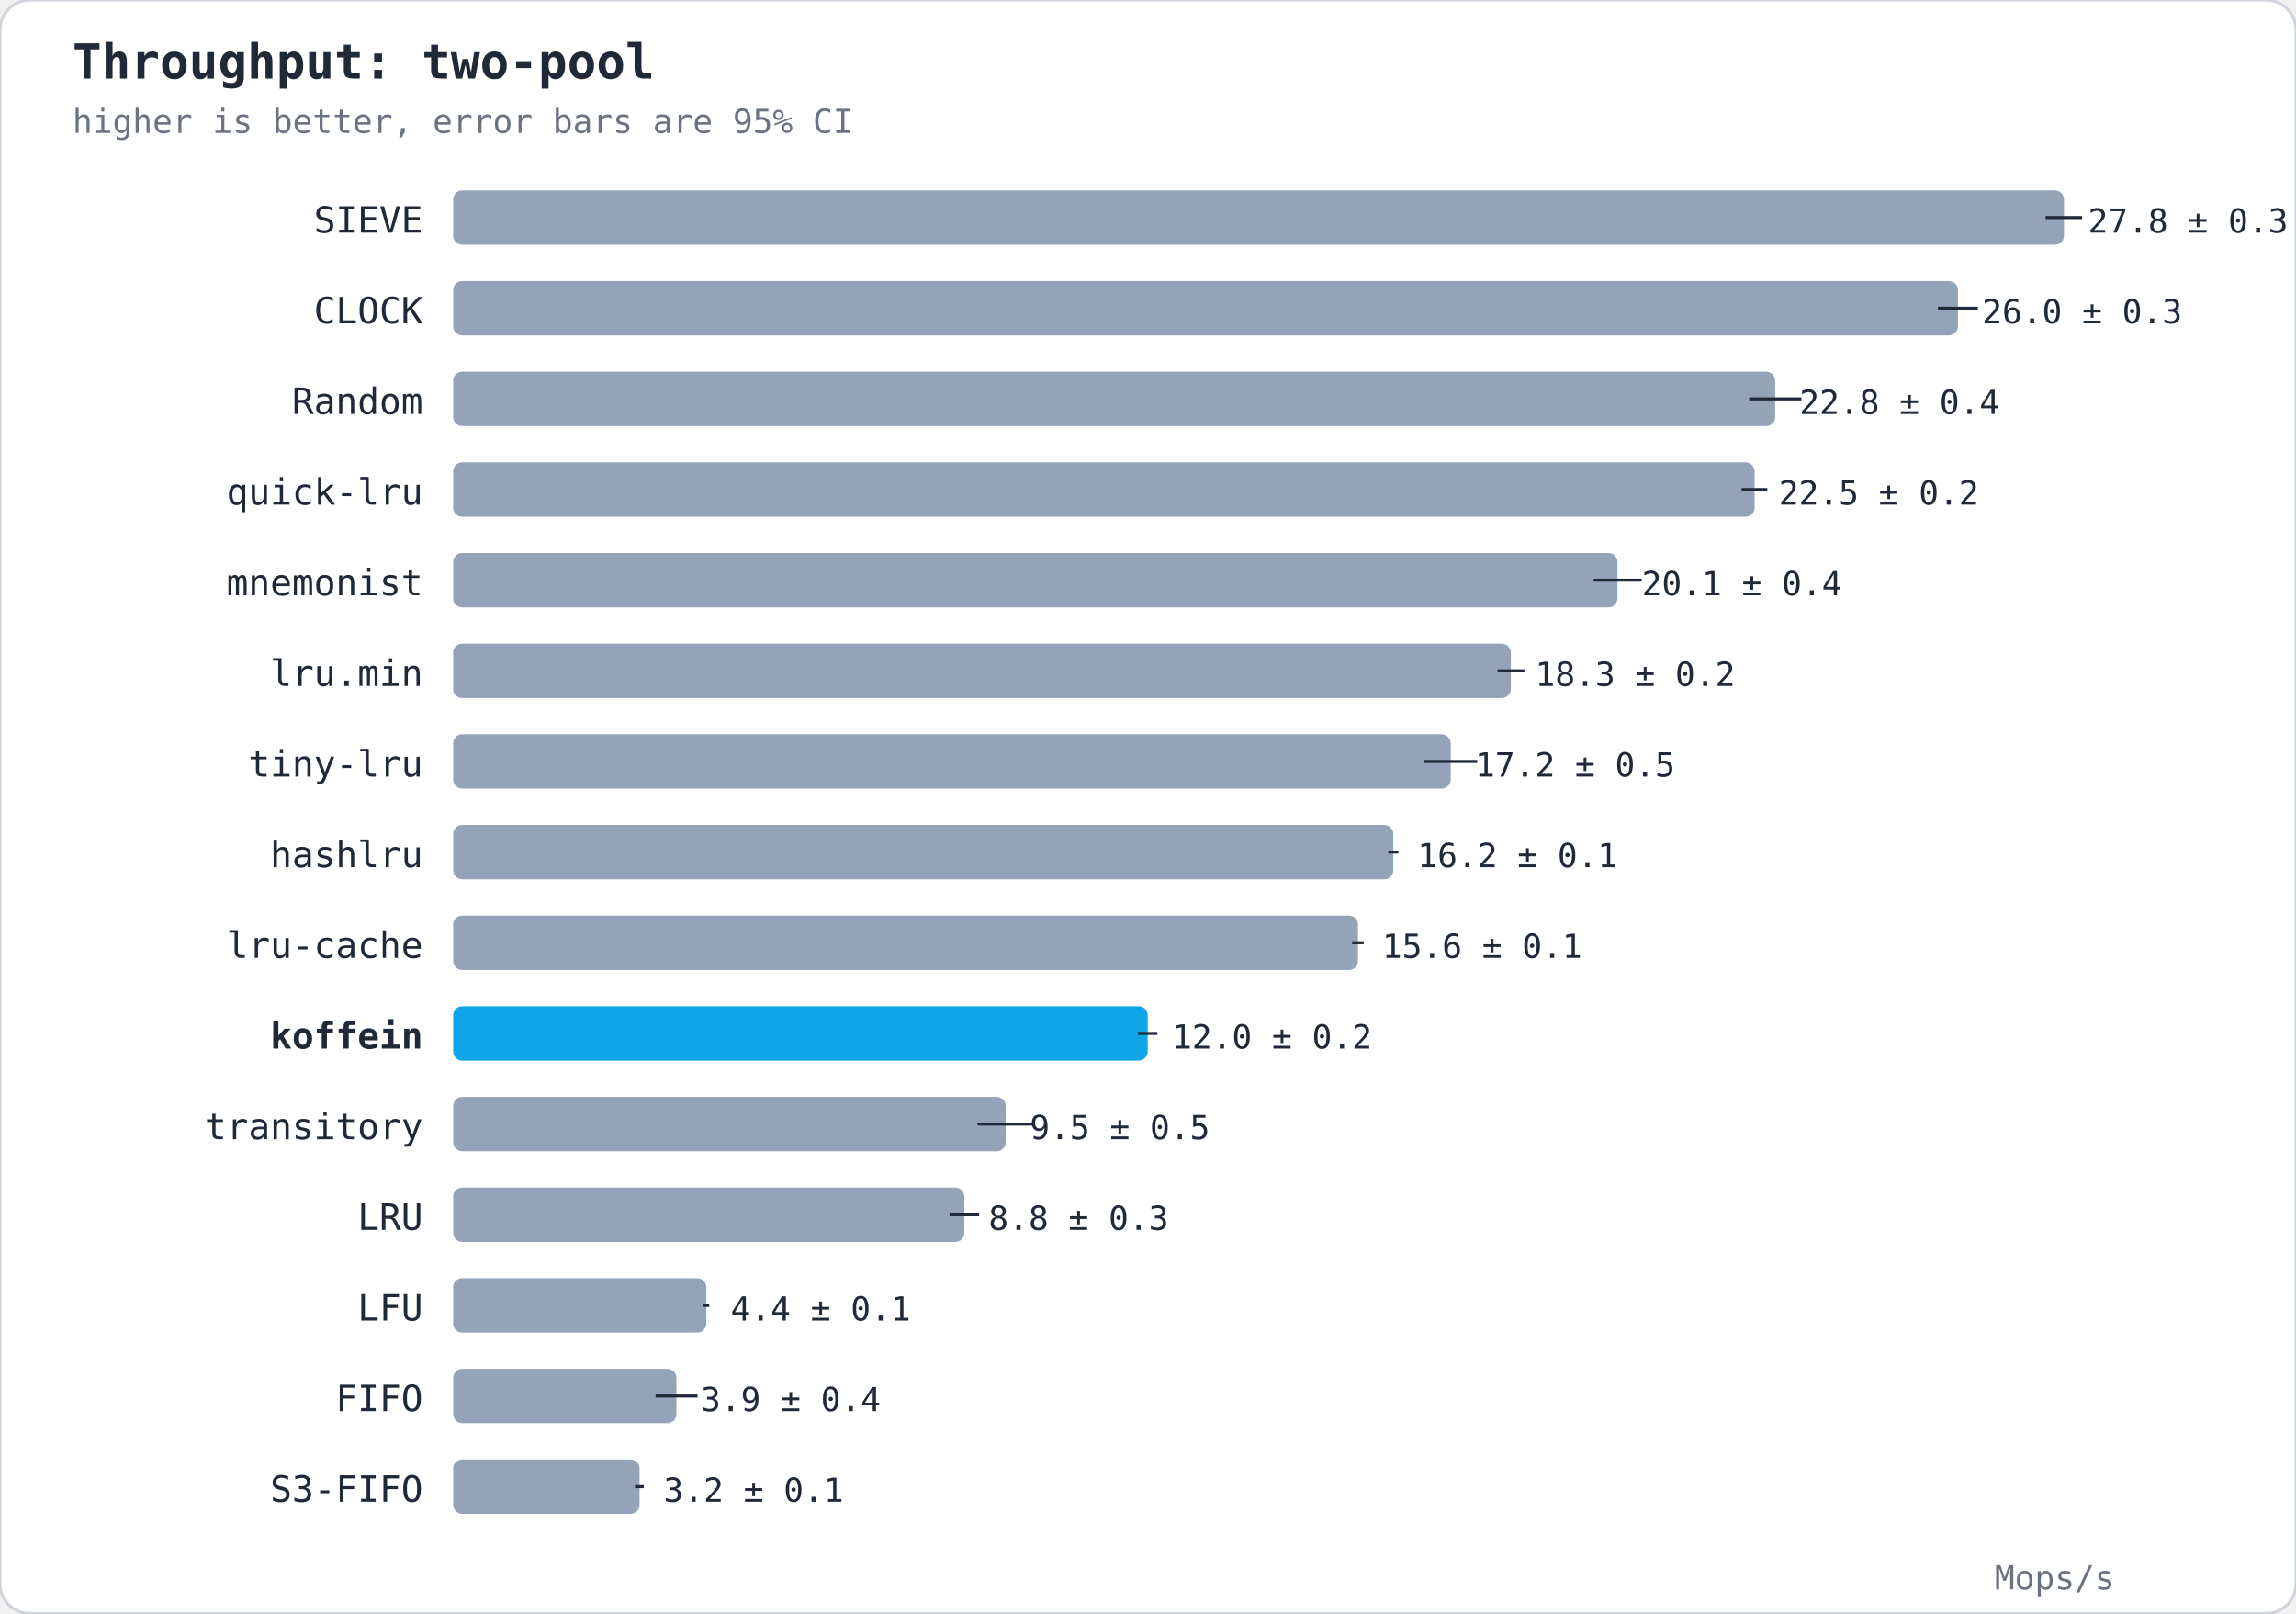
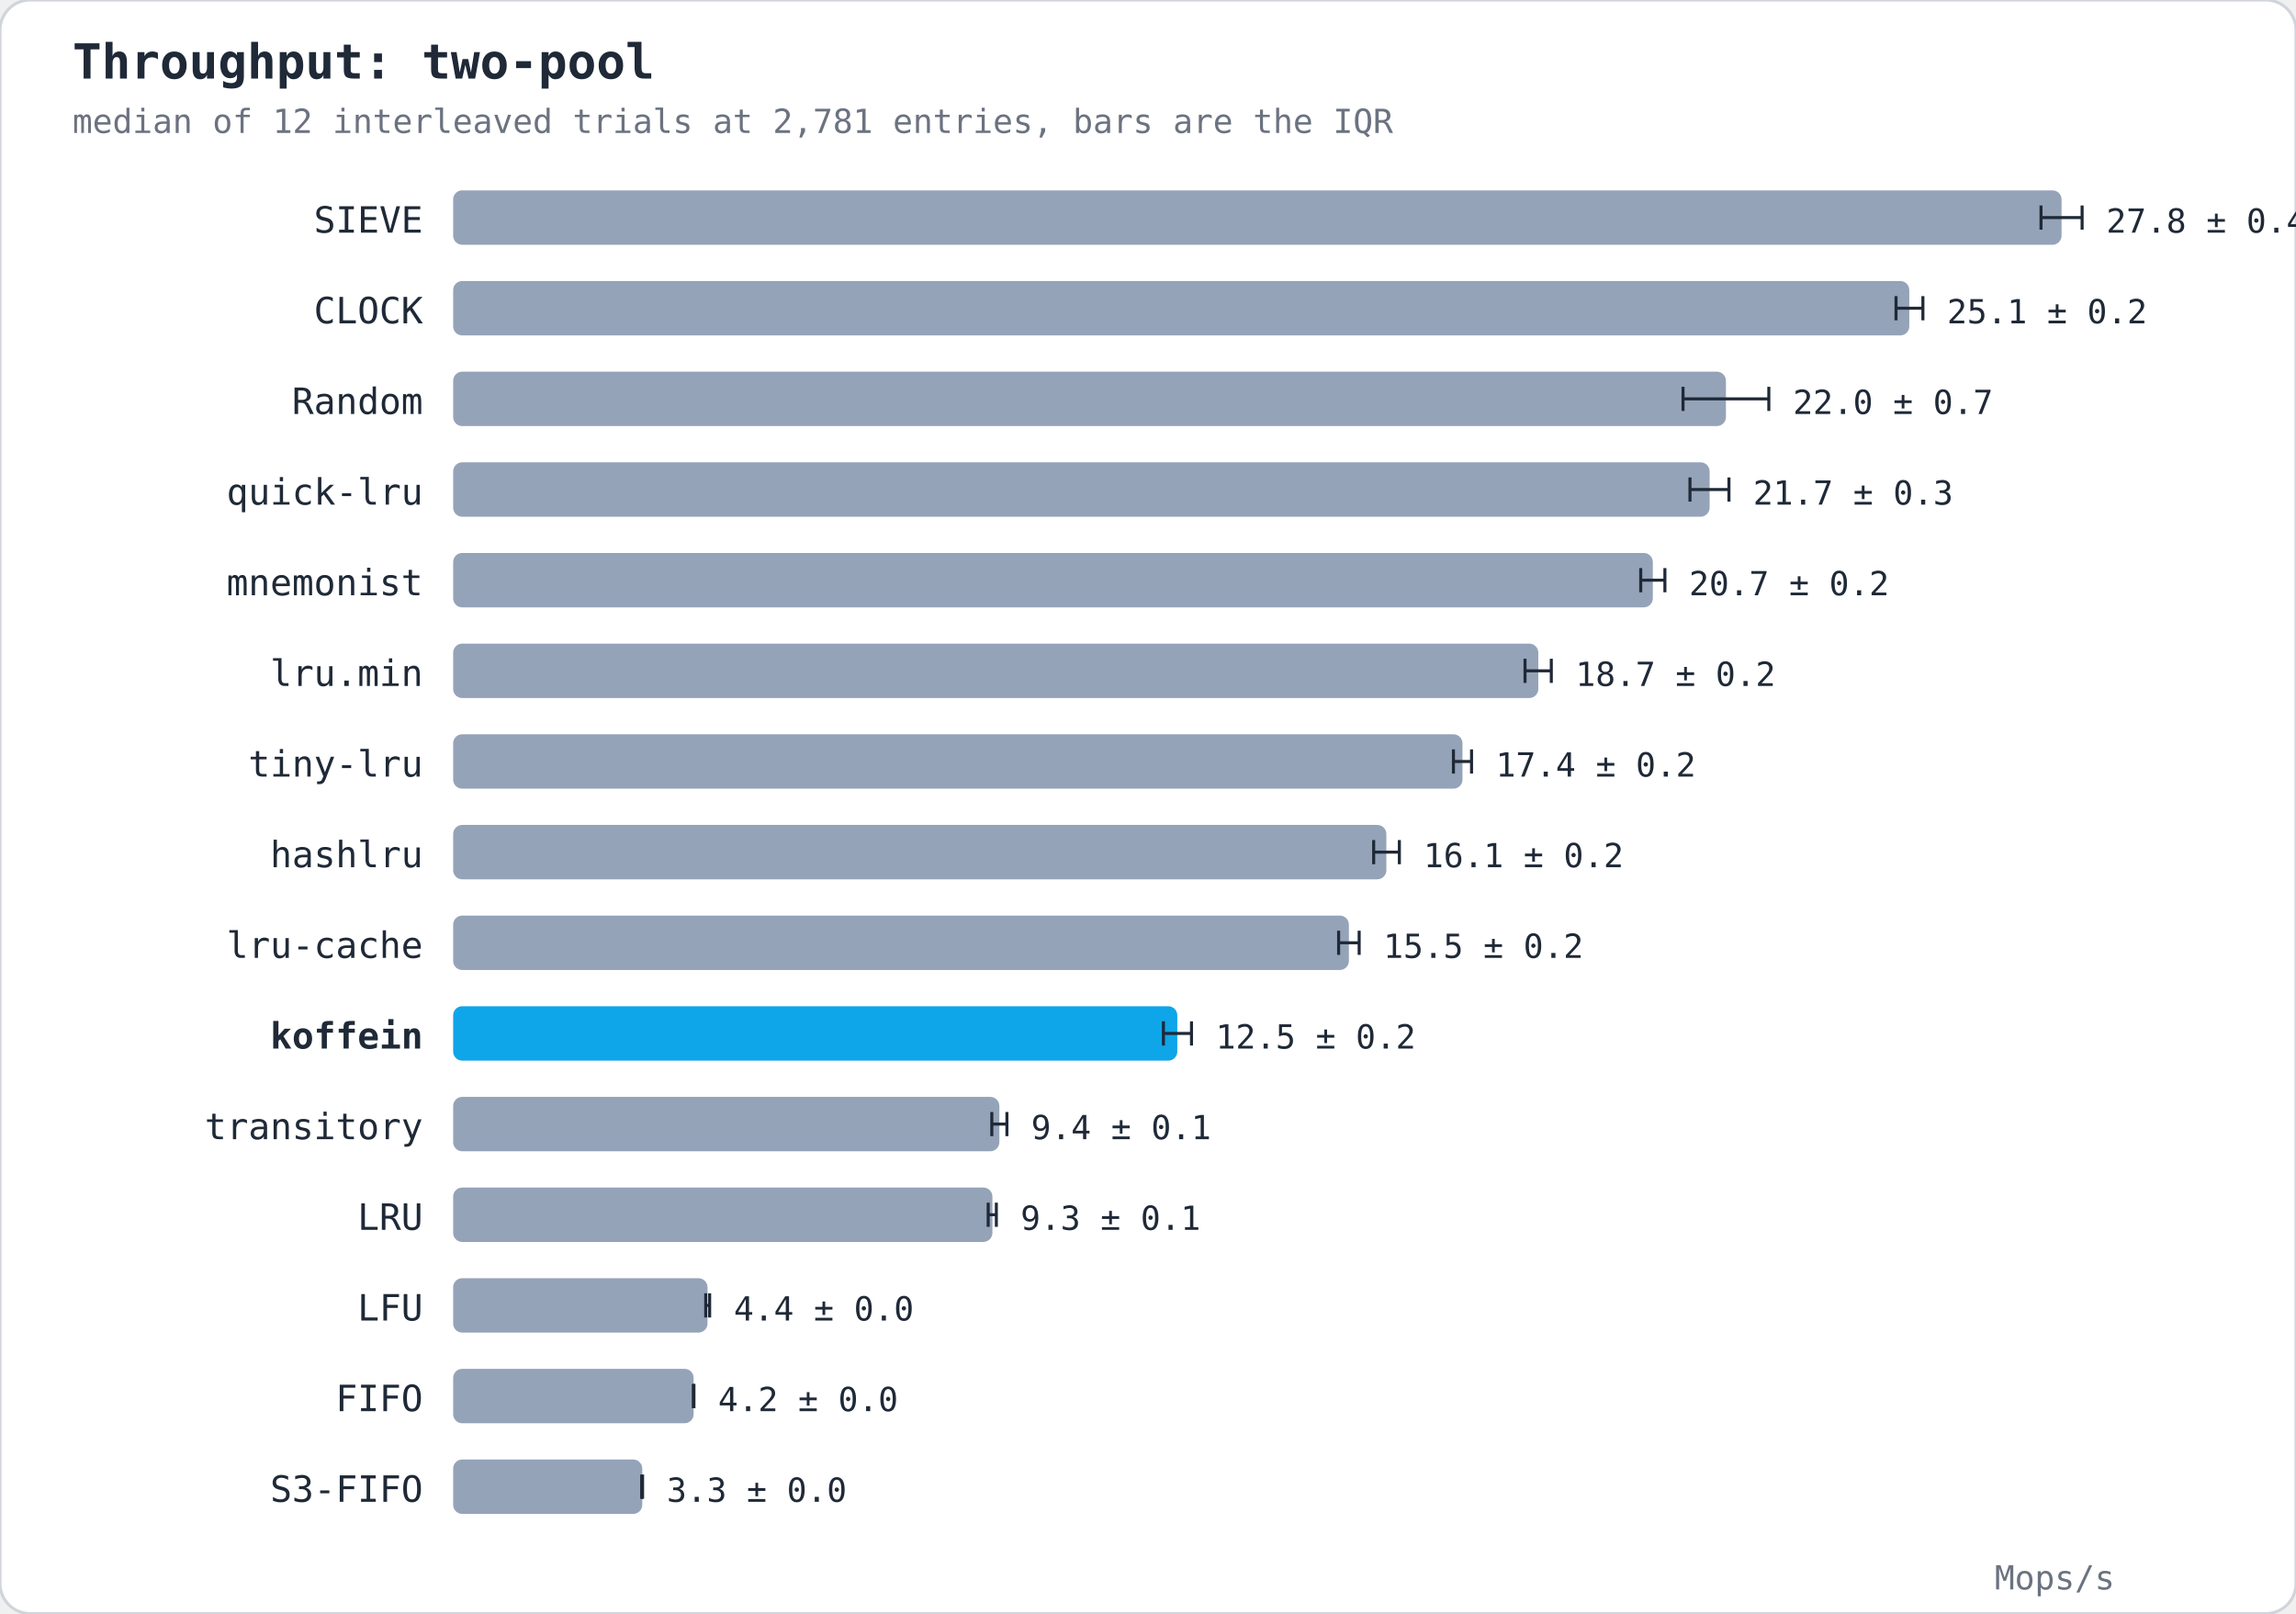
<svg xmlns="http://www.w3.org/2000/svg" viewBox="0 0 760 534" width="760" height="534" role="img">
  <rect x="0" y="0" width="760" height="534" rx="10" fill="#ffffff" stroke="#d1d5db" />
  <text x="24" y="26" font-family="ui-monospace,monospace" font-size="16" font-weight="700" fill="#1f2937">Throughput: two-pool</text>
-   <text x="24" y="44" font-family="ui-monospace,monospace" font-size="11" fill="#6b7280">higher is better, error bars are 95% CI</text>
+   <text x="24" y="44" font-family="ui-monospace,monospace" font-size="11" fill="#6b7280">median of 12 interleaved trials at 2,781 entries, bars are the IQR</text>
  <text x="140" y="77" text-anchor="end" font-family="ui-monospace,monospace" font-size="12" font-weight="400" fill="#1f2937">SIEVE</text>
-   <rect x="150" y="63" width="533.2" height="18" rx="3" fill="#94a3b8" />
-   <line x1="677.1" y1="72" x2="689.2" y2="72" stroke="#1f2937" stroke-width="1" />
-   <text x="691.154" y="77" font-family="ui-monospace,monospace" font-size="11" fill="#1f2937">27.8 ± 0.3</text>
+   <rect x="150" y="63" width="532.4" height="18" rx="3" fill="#94a3b8" />
+   <line x1="675.6" y1="72" x2="689.2" y2="72" stroke="#1f2937" stroke-width="1" />
+   <line x1="675.6" y1="68" x2="675.6" y2="76" stroke="#1f2937" stroke-width="1" />
+   <line x1="689.2" y1="68" x2="689.2" y2="76" stroke="#1f2937" stroke-width="1" />
+   <text x="697.2" y="77" font-family="ui-monospace,monospace" font-size="11" fill="#1f2937">27.8 ± 0.4</text>
  <text x="140" y="107" text-anchor="end" font-family="ui-monospace,monospace" font-size="12" font-weight="400" fill="#1f2937">CLOCK</text>
-   <rect x="150" y="93" width="498.1" height="18" rx="3" fill="#94a3b8" />
-   <line x1="641.5" y1="102" x2="654.7" y2="102" stroke="#1f2937" stroke-width="1" />
-   <text x="656.087" y="107" font-family="ui-monospace,monospace" font-size="11" fill="#1f2937">26.0 ± 0.3</text>
+   <rect x="150" y="93" width="482.0" height="18" rx="3" fill="#94a3b8" />
+   <line x1="627.6" y1="102" x2="636.5" y2="102" stroke="#1f2937" stroke-width="1" />
+   <line x1="627.6" y1="98" x2="627.6" y2="106" stroke="#1f2937" stroke-width="1" />
+   <line x1="636.5" y1="98" x2="636.5" y2="106" stroke="#1f2937" stroke-width="1" />
+   <text x="644.5" y="107" font-family="ui-monospace,monospace" font-size="11" fill="#1f2937">25.1 ± 0.2</text>
  <text x="140" y="137" text-anchor="end" font-family="ui-monospace,monospace" font-size="12" font-weight="400" fill="#1f2937">Random</text>
-   <rect x="150" y="123" width="437.6" height="18" rx="3" fill="#94a3b8" />
-   <line x1="579.0" y1="132" x2="596.3" y2="132" stroke="#1f2937" stroke-width="1" />
-   <text x="595.622" y="137" font-family="ui-monospace,monospace" font-size="11" fill="#1f2937">22.8 ± 0.4</text>
+   <rect x="150" y="123" width="421.3" height="18" rx="3" fill="#94a3b8" />
+   <line x1="557.1" y1="132" x2="585.5" y2="132" stroke="#1f2937" stroke-width="1" />
+   <line x1="557.1" y1="128" x2="557.1" y2="136" stroke="#1f2937" stroke-width="1" />
+   <line x1="585.5" y1="128" x2="585.5" y2="136" stroke="#1f2937" stroke-width="1" />
+   <text x="593.5" y="137" font-family="ui-monospace,monospace" font-size="11" fill="#1f2937">22.0 ± 0.7</text>
  <text x="140" y="167" text-anchor="end" font-family="ui-monospace,monospace" font-size="12" font-weight="400" fill="#1f2937">quick-lru</text>
-   <rect x="150" y="153" width="430.8" height="18" rx="3" fill="#94a3b8" />
-   <line x1="576.5" y1="162" x2="585.0" y2="162" stroke="#1f2937" stroke-width="1" />
-   <text x="588.769" y="167" font-family="ui-monospace,monospace" font-size="11" fill="#1f2937">22.5 ± 0.2</text>
+   <rect x="150" y="153" width="415.9" height="18" rx="3" fill="#94a3b8" />
+   <line x1="559.4" y1="162" x2="572.3" y2="162" stroke="#1f2937" stroke-width="1" />
+   <line x1="559.4" y1="158" x2="559.4" y2="166" stroke="#1f2937" stroke-width="1" />
+   <line x1="572.3" y1="158" x2="572.3" y2="166" stroke="#1f2937" stroke-width="1" />
+   <text x="580.3" y="167" font-family="ui-monospace,monospace" font-size="11" fill="#1f2937">21.7 ± 0.3</text>
  <text x="140" y="197" text-anchor="end" font-family="ui-monospace,monospace" font-size="12" font-weight="400" fill="#1f2937">mnemonist</text>
-   <rect x="150" y="183" width="385.4" height="18" rx="3" fill="#94a3b8" />
-   <line x1="527.5" y1="192" x2="543.4" y2="192" stroke="#1f2937" stroke-width="1" />
-   <text x="543.441" y="197" font-family="ui-monospace,monospace" font-size="11" fill="#1f2937">20.1 ± 0.4</text>
+   <rect x="150" y="183" width="397.1" height="18" rx="3" fill="#94a3b8" />
+   <line x1="543.1" y1="192" x2="551.1" y2="192" stroke="#1f2937" stroke-width="1" />
+   <line x1="543.1" y1="188" x2="543.1" y2="196" stroke="#1f2937" stroke-width="1" />
+   <line x1="551.1" y1="188" x2="551.1" y2="196" stroke="#1f2937" stroke-width="1" />
+   <text x="559.1" y="197" font-family="ui-monospace,monospace" font-size="11" fill="#1f2937">20.7 ± 0.2</text>
  <text x="140" y="227" text-anchor="end" font-family="ui-monospace,monospace" font-size="12" font-weight="400" fill="#1f2937">lru.min</text>
-   <rect x="150" y="213" width="350.1" height="18" rx="3" fill="#94a3b8" />
-   <line x1="495.7" y1="222" x2="504.6" y2="222" stroke="#1f2937" stroke-width="1" />
-   <text x="508.132" y="227" font-family="ui-monospace,monospace" font-size="11" fill="#1f2937">18.3 ± 0.2</text>
+   <rect x="150" y="213" width="359.2" height="18" rx="3" fill="#94a3b8" />
+   <line x1="504.8" y1="222" x2="513.5" y2="222" stroke="#1f2937" stroke-width="1" />
+   <line x1="504.8" y1="218" x2="504.8" y2="226" stroke="#1f2937" stroke-width="1" />
+   <line x1="513.5" y1="218" x2="513.5" y2="226" stroke="#1f2937" stroke-width="1" />
+   <text x="521.5" y="227" font-family="ui-monospace,monospace" font-size="11" fill="#1f2937">18.7 ± 0.2</text>
  <text x="140" y="257" text-anchor="end" font-family="ui-monospace,monospace" font-size="12" font-weight="400" fill="#1f2937">tiny-lru</text>
-   <rect x="150" y="243" width="330.2" height="18" rx="3" fill="#94a3b8" />
-   <line x1="471.5" y1="252" x2="489.0" y2="252" stroke="#1f2937" stroke-width="1" />
-   <text x="488.23" y="257" font-family="ui-monospace,monospace" font-size="11" fill="#1f2937">17.2 ± 0.5</text>
+   <rect x="150" y="243" width="334.1" height="18" rx="3" fill="#94a3b8" />
+   <line x1="481.1" y1="252" x2="487.1" y2="252" stroke="#1f2937" stroke-width="1" />
+   <line x1="481.1" y1="248" x2="481.1" y2="256" stroke="#1f2937" stroke-width="1" />
+   <line x1="487.1" y1="248" x2="487.1" y2="256" stroke="#1f2937" stroke-width="1" />
+   <text x="495.1" y="257" font-family="ui-monospace,monospace" font-size="11" fill="#1f2937">17.4 ± 0.2</text>
  <text x="140" y="287" text-anchor="end" font-family="ui-monospace,monospace" font-size="12" font-weight="400" fill="#1f2937">hashlru</text>
-   <rect x="150" y="273" width="311.2" height="18" rx="3" fill="#94a3b8" />
-   <line x1="459.5" y1="282" x2="462.9" y2="282" stroke="#1f2937" stroke-width="1" />
-   <text x="469.179" y="287" font-family="ui-monospace,monospace" font-size="11" fill="#1f2937">16.2 ± 0.1</text>
+   <rect x="150" y="273" width="308.9" height="18" rx="3" fill="#94a3b8" />
+   <line x1="454.7" y1="282" x2="463.2" y2="282" stroke="#1f2937" stroke-width="1" />
+   <line x1="454.7" y1="278" x2="454.7" y2="286" stroke="#1f2937" stroke-width="1" />
+   <line x1="463.2" y1="278" x2="463.2" y2="286" stroke="#1f2937" stroke-width="1" />
+   <text x="471.2" y="287" font-family="ui-monospace,monospace" font-size="11" fill="#1f2937">16.1 ± 0.2</text>
  <text x="140" y="317" text-anchor="end" font-family="ui-monospace,monospace" font-size="12" font-weight="400" fill="#1f2937">lru-cache</text>
-   <rect x="150" y="303" width="299.5" height="18" rx="3" fill="#94a3b8" />
-   <line x1="447.6" y1="312" x2="451.4" y2="312" stroke="#1f2937" stroke-width="1" />
-   <text x="457.475" y="317" font-family="ui-monospace,monospace" font-size="11" fill="#1f2937">15.6 ± 0.1</text>
+   <rect x="150" y="303" width="296.5" height="18" rx="3" fill="#94a3b8" />
+   <line x1="443.1" y1="312" x2="449.9" y2="312" stroke="#1f2937" stroke-width="1" />
+   <line x1="443.1" y1="308" x2="443.1" y2="316" stroke="#1f2937" stroke-width="1" />
+   <line x1="449.9" y1="308" x2="449.9" y2="316" stroke="#1f2937" stroke-width="1" />
+   <text x="457.9" y="317" font-family="ui-monospace,monospace" font-size="11" fill="#1f2937">15.5 ± 0.2</text>
  <text x="140" y="347" text-anchor="end" font-family="ui-monospace,monospace" font-size="12" font-weight="700" fill="#1f2937">koffein</text>
-   <rect x="150" y="333" width="229.9" height="18" rx="3" fill="#0ea5e9" />
-   <line x1="376.7" y1="342" x2="383.1" y2="342" stroke="#1f2937" stroke-width="1" />
-   <text x="387.93" y="347" font-family="ui-monospace,monospace" font-size="11" fill="#1f2937">12.0 ± 0.2</text>
+   <rect x="150" y="333" width="239.7" height="18" rx="3" fill="#0ea5e9" />
+   <line x1="385.1" y1="342" x2="394.4" y2="342" stroke="#1f2937" stroke-width="1" />
+   <line x1="385.1" y1="338" x2="385.1" y2="346" stroke="#1f2937" stroke-width="1" />
+   <line x1="394.4" y1="338" x2="394.4" y2="346" stroke="#1f2937" stroke-width="1" />
+   <text x="402.4" y="347" font-family="ui-monospace,monospace" font-size="11" fill="#1f2937">12.5 ± 0.2</text>
  <text x="140" y="377" text-anchor="end" font-family="ui-monospace,monospace" font-size="12" font-weight="400" fill="#1f2937">transitory</text>
-   <rect x="150" y="363" width="182.9" height="18" rx="3" fill="#94a3b8" />
-   <line x1="323.6" y1="372" x2="342.2" y2="372" stroke="#1f2937" stroke-width="1" />
-   <text x="340.876" y="377" font-family="ui-monospace,monospace" font-size="11" fill="#1f2937">9.5 ± 0.5</text>
+   <rect x="150" y="363" width="180.8" height="18" rx="3" fill="#94a3b8" />
+   <line x1="328.3" y1="372" x2="333.3" y2="372" stroke="#1f2937" stroke-width="1" />
+   <line x1="328.3" y1="368" x2="328.3" y2="376" stroke="#1f2937" stroke-width="1" />
+   <line x1="333.3" y1="368" x2="333.3" y2="376" stroke="#1f2937" stroke-width="1" />
+   <text x="341.3" y="377" font-family="ui-monospace,monospace" font-size="11" fill="#1f2937">9.4 ± 0.1</text>
  <text x="140" y="407" text-anchor="end" font-family="ui-monospace,monospace" font-size="12" font-weight="400" fill="#1f2937">LRU</text>
-   <rect x="150" y="393" width="169.2" height="18" rx="3" fill="#94a3b8" />
-   <line x1="314.3" y1="402" x2="324.1" y2="402" stroke="#1f2937" stroke-width="1" />
-   <text x="327.209" y="407" font-family="ui-monospace,monospace" font-size="11" fill="#1f2937">8.8 ± 0.3</text>
+   <rect x="150" y="393" width="178.5" height="18" rx="3" fill="#94a3b8" />
+   <line x1="327.1" y1="402" x2="329.8" y2="402" stroke="#1f2937" stroke-width="1" />
+   <line x1="327.1" y1="398" x2="327.1" y2="406" stroke="#1f2937" stroke-width="1" />
+   <line x1="329.8" y1="398" x2="329.8" y2="406" stroke="#1f2937" stroke-width="1" />
+   <text x="337.8" y="407" font-family="ui-monospace,monospace" font-size="11" fill="#1f2937">9.3 ± 0.1</text>
  <text x="140" y="437" text-anchor="end" font-family="ui-monospace,monospace" font-size="12" font-weight="400" fill="#1f2937">LFU</text>
-   <rect x="150" y="423" width="83.8" height="18" rx="3" fill="#94a3b8" />
-   <line x1="232.9" y1="432" x2="234.8" y2="432" stroke="#1f2937" stroke-width="1" />
-   <text x="241.848" y="437" font-family="ui-monospace,monospace" font-size="11" fill="#1f2937">4.4 ± 0.1</text>
+   <rect x="150" y="423" width="84.2" height="18" rx="3" fill="#94a3b8" />
+   <line x1="233.6" y1="432" x2="234.9" y2="432" stroke="#1f2937" stroke-width="1" />
+   <line x1="233.6" y1="428" x2="233.6" y2="436" stroke="#1f2937" stroke-width="1" />
+   <line x1="234.9" y1="428" x2="234.9" y2="436" stroke="#1f2937" stroke-width="1" />
+   <text x="242.9" y="437" font-family="ui-monospace,monospace" font-size="11" fill="#1f2937">4.4 ± 0.0</text>
  <text x="140" y="467" text-anchor="end" font-family="ui-monospace,monospace" font-size="12" font-weight="400" fill="#1f2937">FIFO</text>
-   <rect x="150" y="453" width="73.9" height="18" rx="3" fill="#94a3b8" />
-   <line x1="217.0" y1="462" x2="230.9" y2="462" stroke="#1f2937" stroke-width="1" />
-   <text x="231.944" y="467" font-family="ui-monospace,monospace" font-size="11" fill="#1f2937">3.9 ± 0.4</text>
+   <rect x="150" y="453" width="79.6" height="18" rx="3" fill="#94a3b8" />
+   <line x1="229.5" y1="462" x2="229.7" y2="462" stroke="#1f2937" stroke-width="1" />
+   <line x1="229.5" y1="458" x2="229.5" y2="466" stroke="#1f2937" stroke-width="1" />
+   <line x1="229.7" y1="458" x2="229.7" y2="466" stroke="#1f2937" stroke-width="1" />
+   <text x="237.7" y="467" font-family="ui-monospace,monospace" font-size="11" fill="#1f2937">4.2 ± 0.0</text>
  <text x="140" y="497" text-anchor="end" font-family="ui-monospace,monospace" font-size="12" font-weight="400" fill="#1f2937">S3-FIFO</text>
-   <rect x="150" y="483" width="61.7" height="18" rx="3" fill="#94a3b8" />
-   <line x1="210.2" y1="492" x2="213.1" y2="492" stroke="#1f2937" stroke-width="1" />
-   <text x="219.652" y="497" font-family="ui-monospace,monospace" font-size="11" fill="#1f2937">3.2 ± 0.1</text>
+   <rect x="150" y="483" width="62.6" height="18" rx="3" fill="#94a3b8" />
+   <line x1="212.4" y1="492" x2="212.7" y2="492" stroke="#1f2937" stroke-width="1" />
+   <line x1="212.4" y1="488" x2="212.4" y2="496" stroke="#1f2937" stroke-width="1" />
+   <line x1="212.7" y1="488" x2="212.7" y2="496" stroke="#1f2937" stroke-width="1" />
+   <text x="220.7" y="497" font-family="ui-monospace,monospace" font-size="11" fill="#1f2937">3.3 ± 0.0</text>
  <text x="700" y="526" text-anchor="end" font-family="ui-monospace,monospace" font-size="11" fill="#6b7280">Mops/s</text>
</svg>
